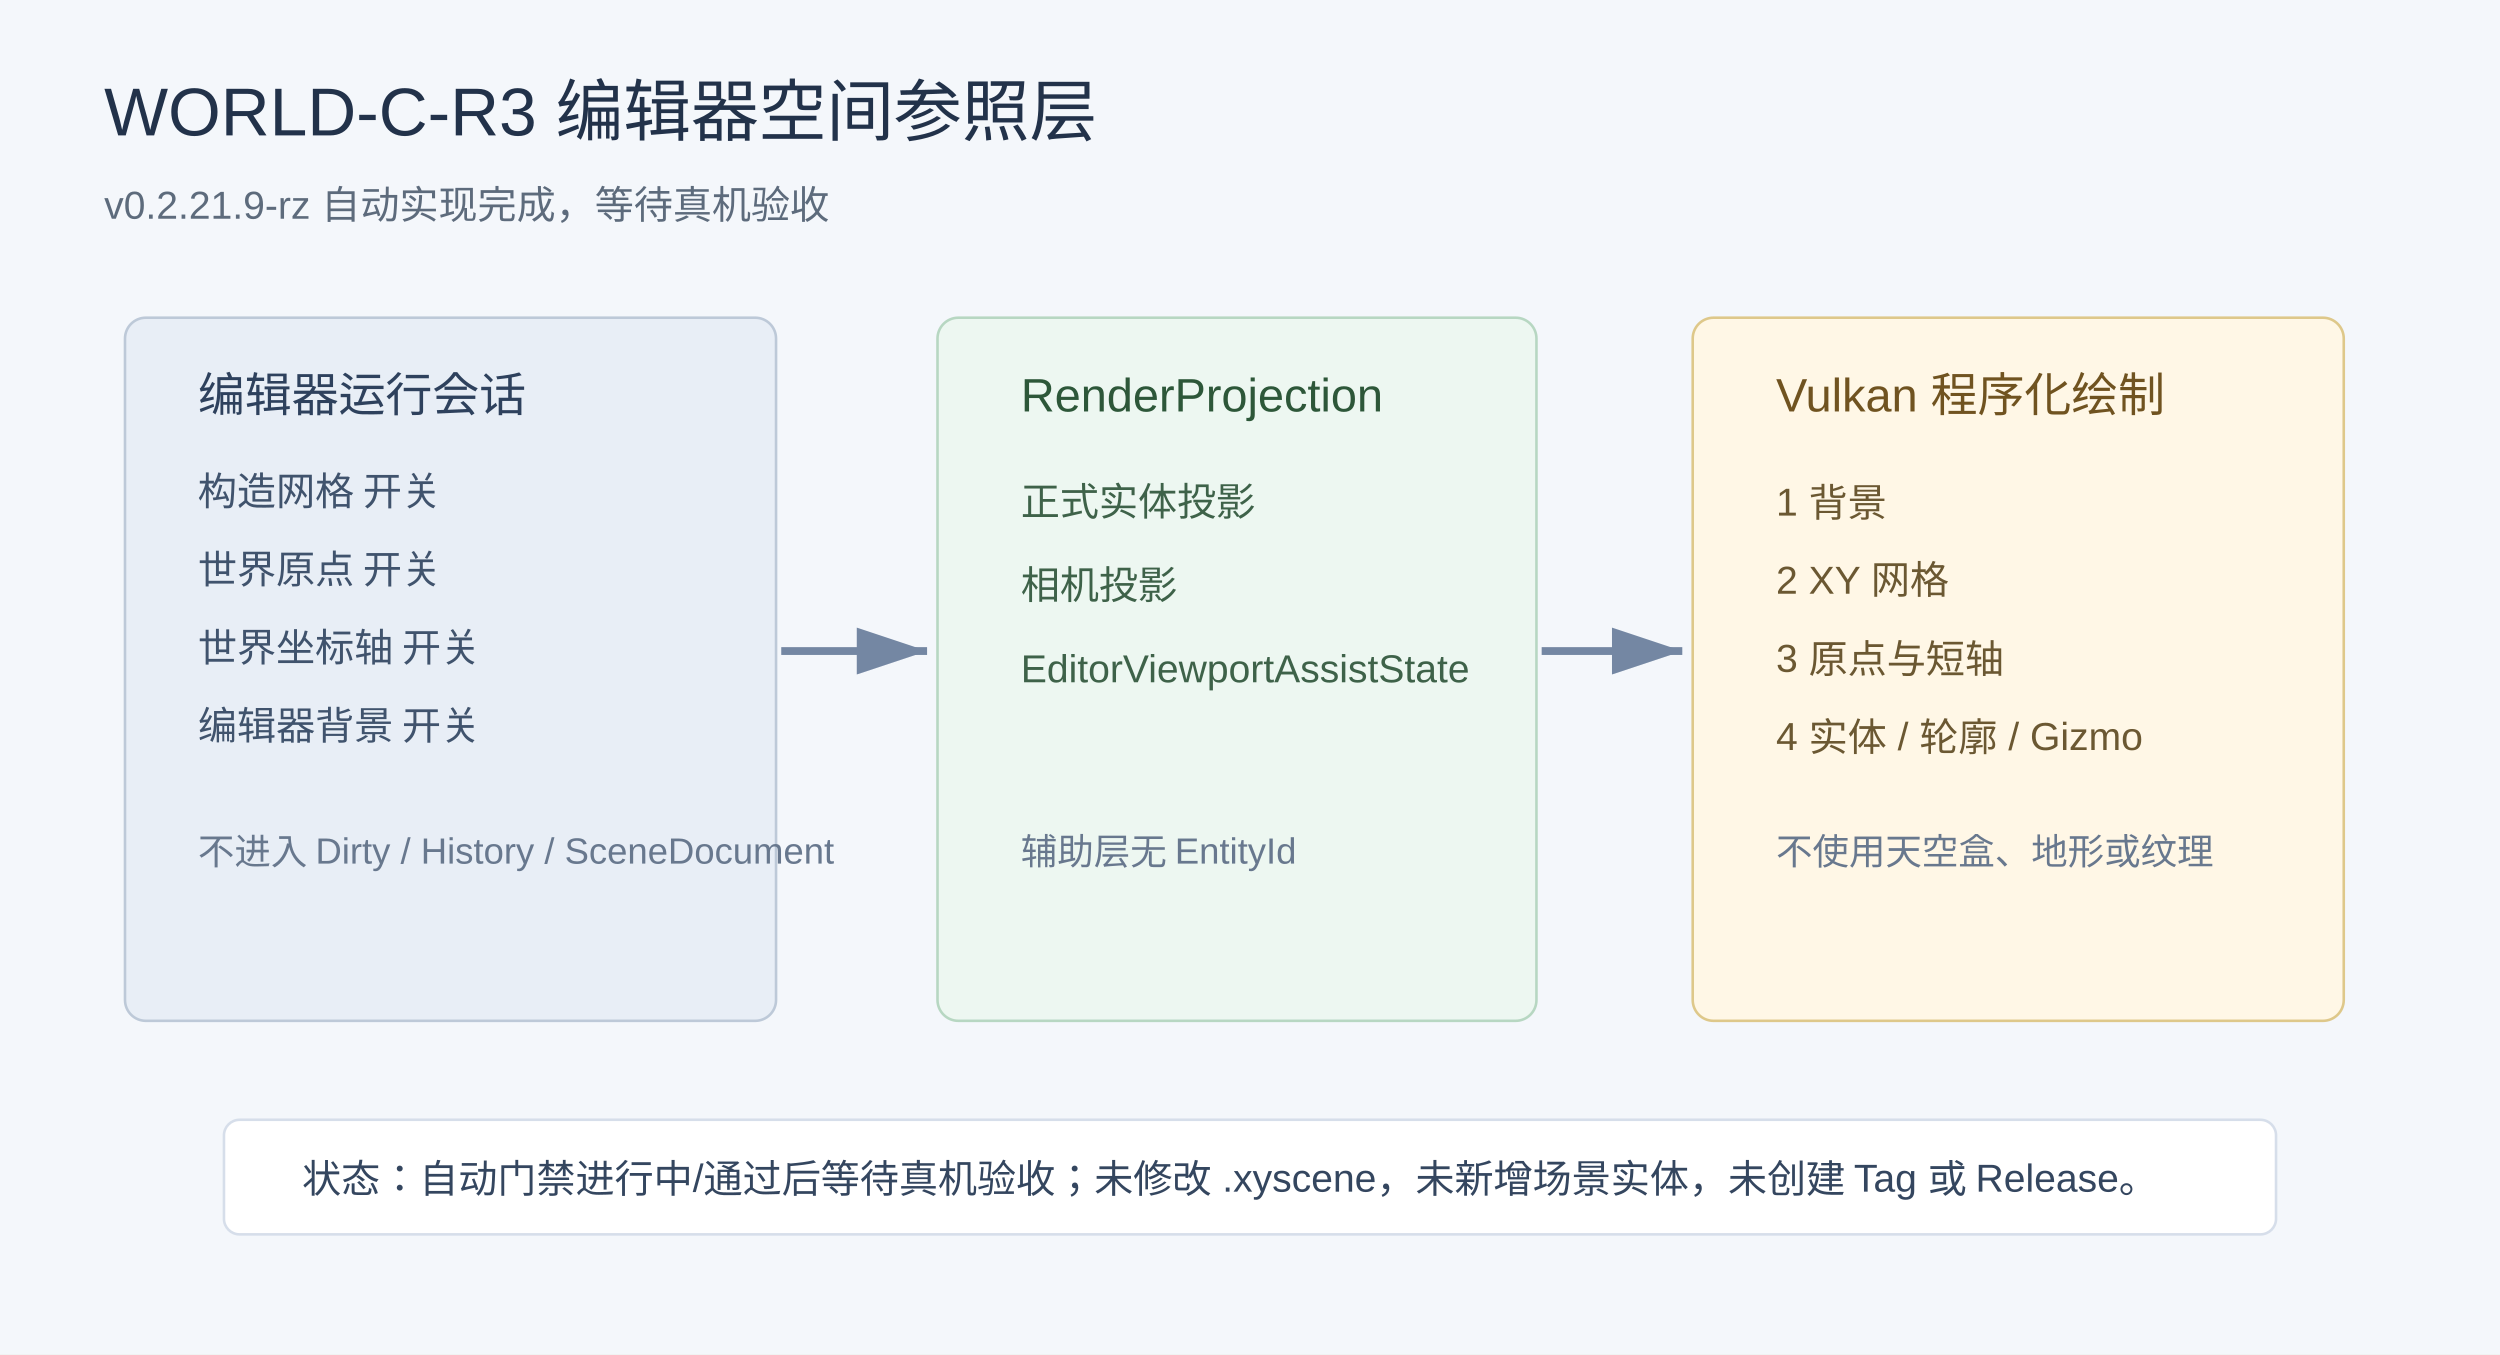
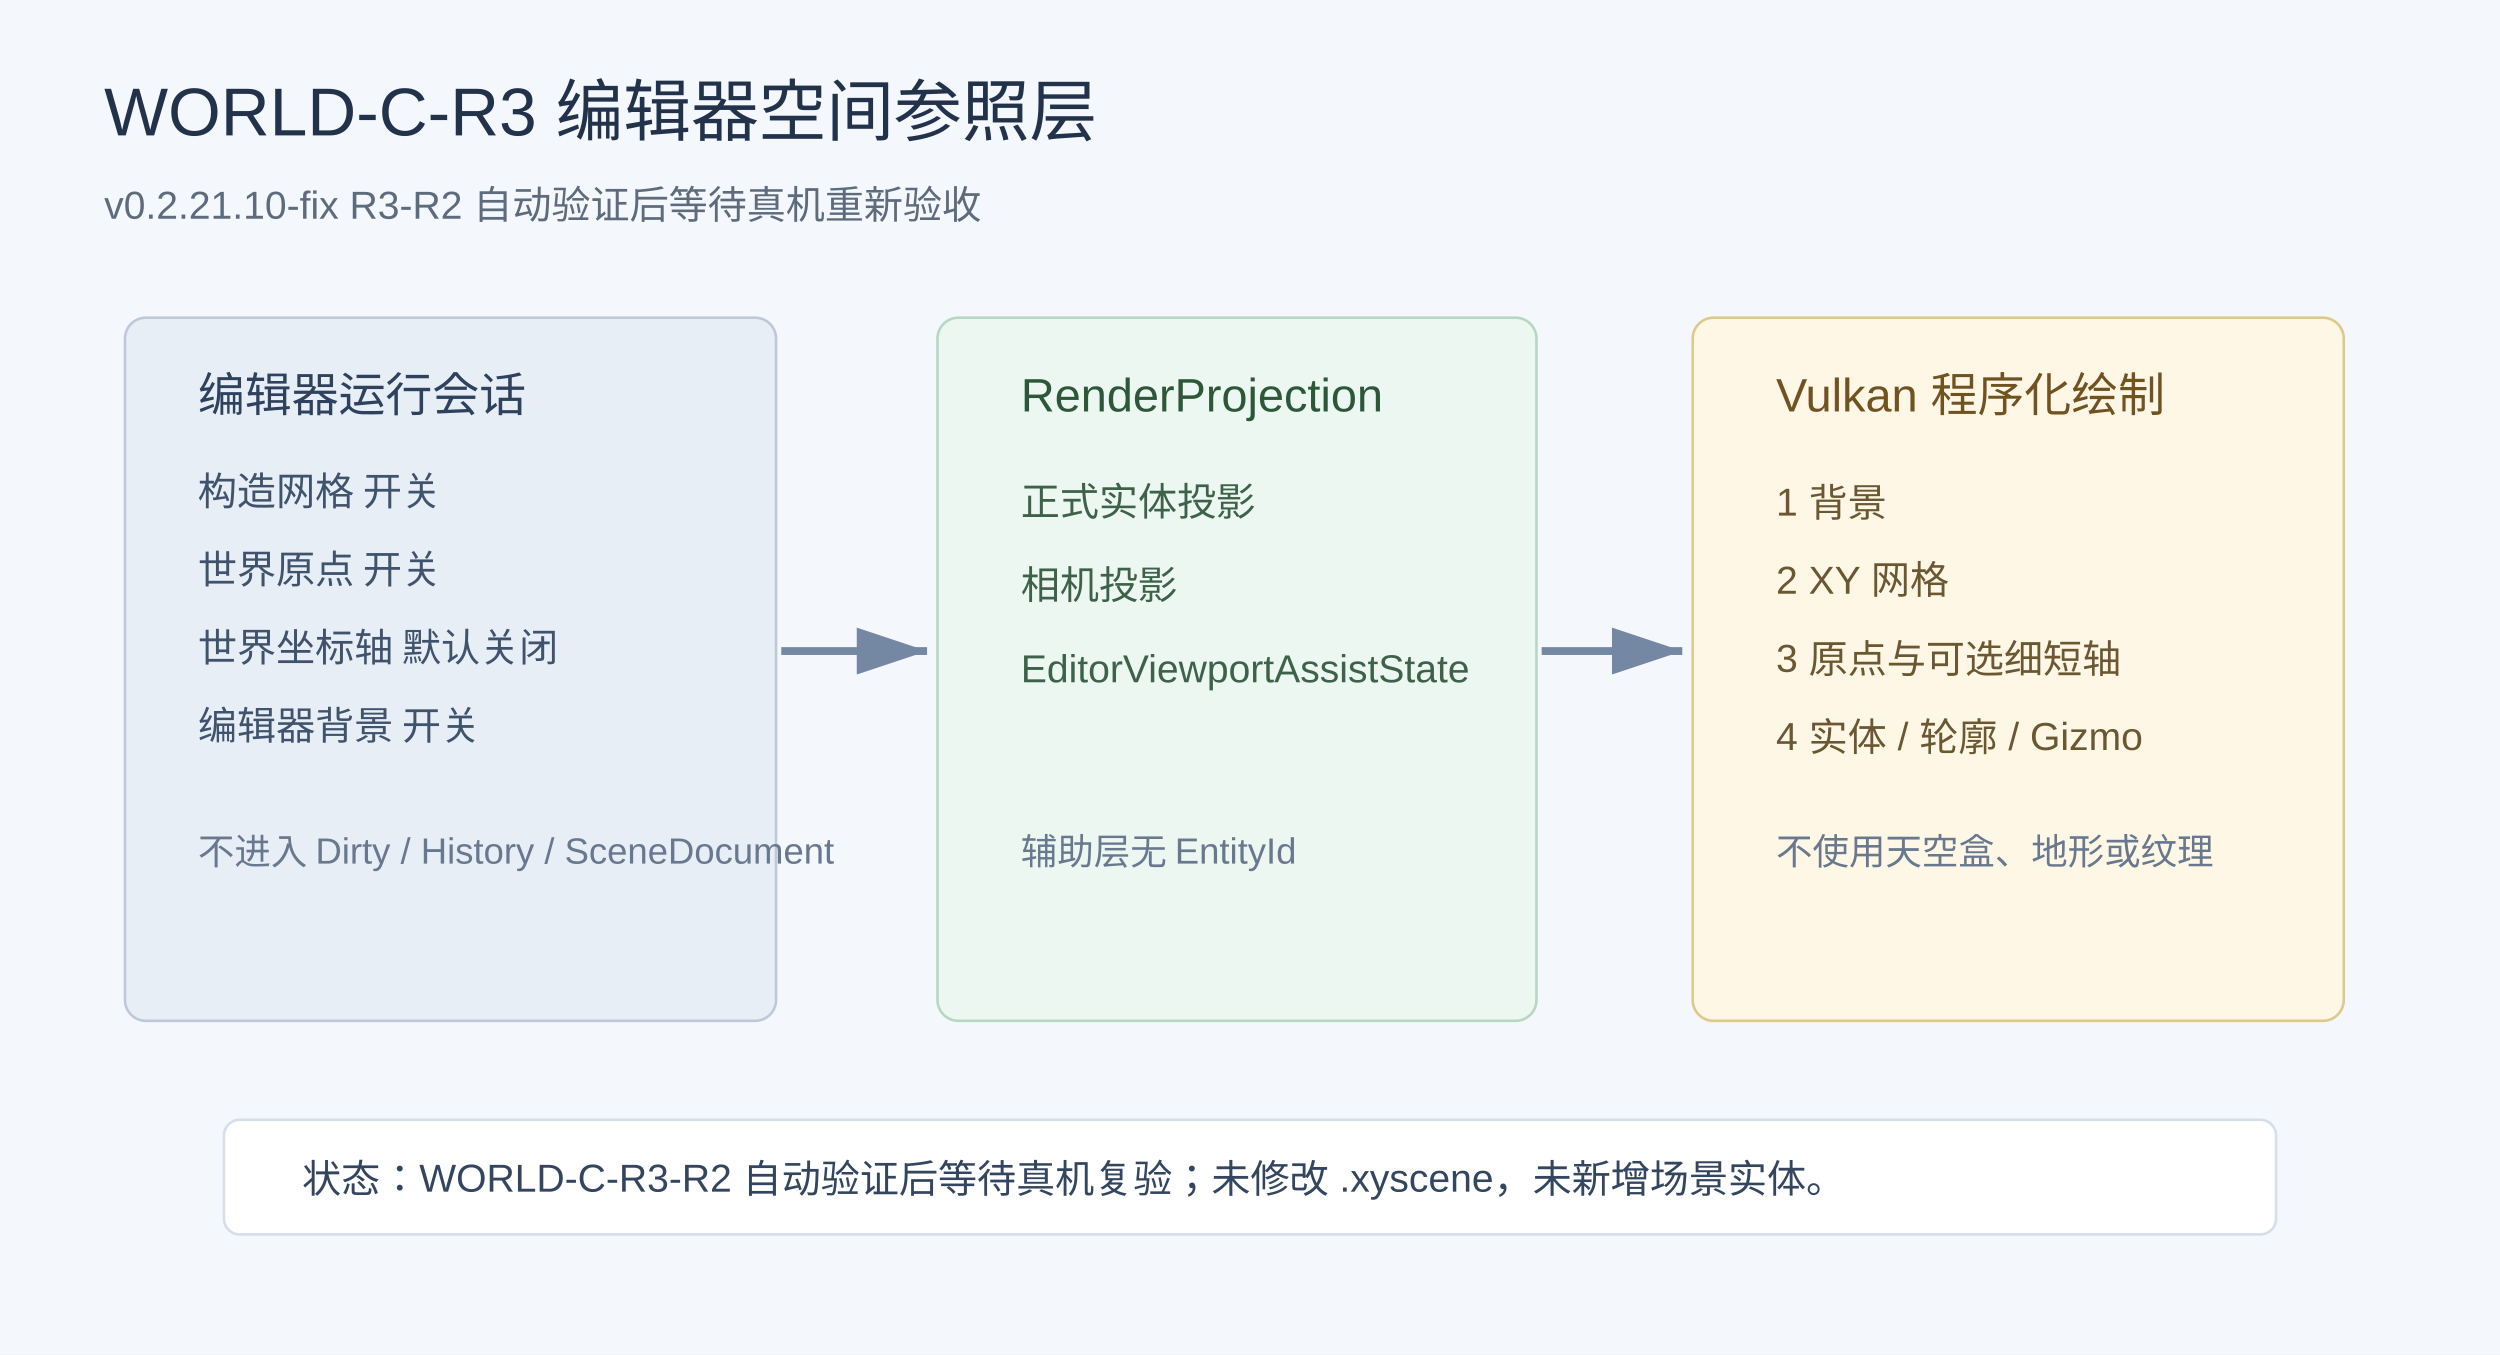
<svg xmlns="http://www.w3.org/2000/svg" width="960" height="520" viewBox="0 0 960 520">
  <rect width="960" height="520" fill="#f4f7fb" />
  <text x="40" y="52" font-size="26" font-family="Microsoft YaHei, Arial" fill="#22324a">WORLD-C-R3 编辑器空间参照层</text>
-   <text x="40" y="84" font-size="15" font-family="Microsoft YaHei, Arial" fill="#5d6b7c">v0.2.21.9-rz 自动实现完成，等待真机验收</text>
+   <text x="40" y="84" font-size="15" font-family="Microsoft YaHei, Arial" fill="#5d6b7c">v0.2.21.10-fix R3-R2 自动验证后等待真机重新验收</text>
  <rect x="48" y="122" width="250" height="270" rx="8" fill="#e8eef6" stroke="#bdc9d8" />
  <text x="76" y="158" font-size="18" font-family="Microsoft YaHei, Arial" fill="#2e415d">编辑器运行会话</text>
  <text x="76" y="194" font-size="15" font-family="Microsoft YaHei, Arial" fill="#40536d">构造网格 开关</text>
  <text x="76" y="224" font-size="15" font-family="Microsoft YaHei, Arial" fill="#40536d">世界原点 开关</text>
-   <text x="76" y="254" font-size="15" font-family="Microsoft YaHei, Arial" fill="#40536d">世界坐标轴 开关</text>
+   <text x="76" y="254" font-size="15" font-family="Microsoft YaHei, Arial" fill="#40536d">世界坐标轴 默认关闭</text>
  <text x="76" y="284" font-size="15" font-family="Microsoft YaHei, Arial" fill="#40536d">编辑器背景 开关</text>
  <text x="76" y="332" font-size="14" font-family="Microsoft YaHei, Arial" fill="#68788e">不进入 Dirty / History / SceneDocument</text>
  <rect x="360" y="122" width="230" height="270" rx="8" fill="#edf7f1" stroke="#b7d7c2" />
  <text x="392" y="158" font-size="18" font-family="Microsoft YaHei, Arial" fill="#2d5739">RenderProjection</text>
  <text x="392" y="198" font-size="15" font-family="Microsoft YaHei, Arial" fill="#3e6249">正式实体投影</text>
  <text x="392" y="230" font-size="15" font-family="Microsoft YaHei, Arial" fill="#3e6249">相机投影</text>
  <text x="392" y="262" font-size="15" font-family="Microsoft YaHei, Arial" fill="#3e6249">EditorViewportAssistState</text>
  <text x="392" y="332" font-size="14" font-family="Microsoft YaHei, Arial" fill="#68788e">辅助层无 EntityId</text>
  <rect x="650" y="122" width="250" height="270" rx="8" fill="#fff7e6" stroke="#dec88a" />
  <text x="682" y="158" font-size="18" font-family="Microsoft YaHei, Arial" fill="#705320">Vulkan 程序化绘制</text>
  <text x="682" y="198" font-size="15" font-family="Microsoft YaHei, Arial" fill="#6b5832">1 背景</text>
  <text x="682" y="228" font-size="15" font-family="Microsoft YaHei, Arial" fill="#6b5832">2 XY 网格</text>
-   <text x="682" y="258" font-size="15" font-family="Microsoft YaHei, Arial" fill="#6b5832">3 原点与短轴</text>
+   <text x="682" y="258" font-size="15" font-family="Microsoft YaHei, Arial" fill="#6b5832">3 原点与可选细短轴</text>
  <text x="682" y="288" font-size="15" font-family="Microsoft YaHei, Arial" fill="#6b5832">4 实体 / 轮廓 / Gizmo</text>
  <text x="682" y="332" font-size="14" font-family="Microsoft YaHei, Arial" fill="#68788e">不使用天空盒、地形或纹理</text>
  <path d="M300 250 H356" stroke="#7487a3" stroke-width="3" marker-end="url(#arrow)" />
  <path d="M592 250 H646" stroke="#7487a3" stroke-width="3" marker-end="url(#arrow)" />
  <rect x="86" y="430" width="788" height="44" rx="6" fill="#ffffff" stroke="#d6deea" />
-   <text x="116" y="458" font-size="15" font-family="Microsoft YaHei, Arial" fill="#34465f">状态：自动门禁进行中/通过后等待真机验收；未修改 .xyscene，未新增场景实体，未创建 Tag 或 Release。</text>
+   <text x="116" y="458" font-size="15" font-family="Microsoft YaHei, Arial" fill="#34465f">状态：WORLD-C-R3-R2 自动验证后等待真机复验；未修改 .xyscene，未新增场景实体。</text>
  <defs>
    <marker id="arrow" markerWidth="10" markerHeight="10" refX="9" refY="3" orient="auto">
      <path d="M0,0 L0,6 L9,3 z" fill="#7487a3" />
    </marker>
  </defs>
</svg>
